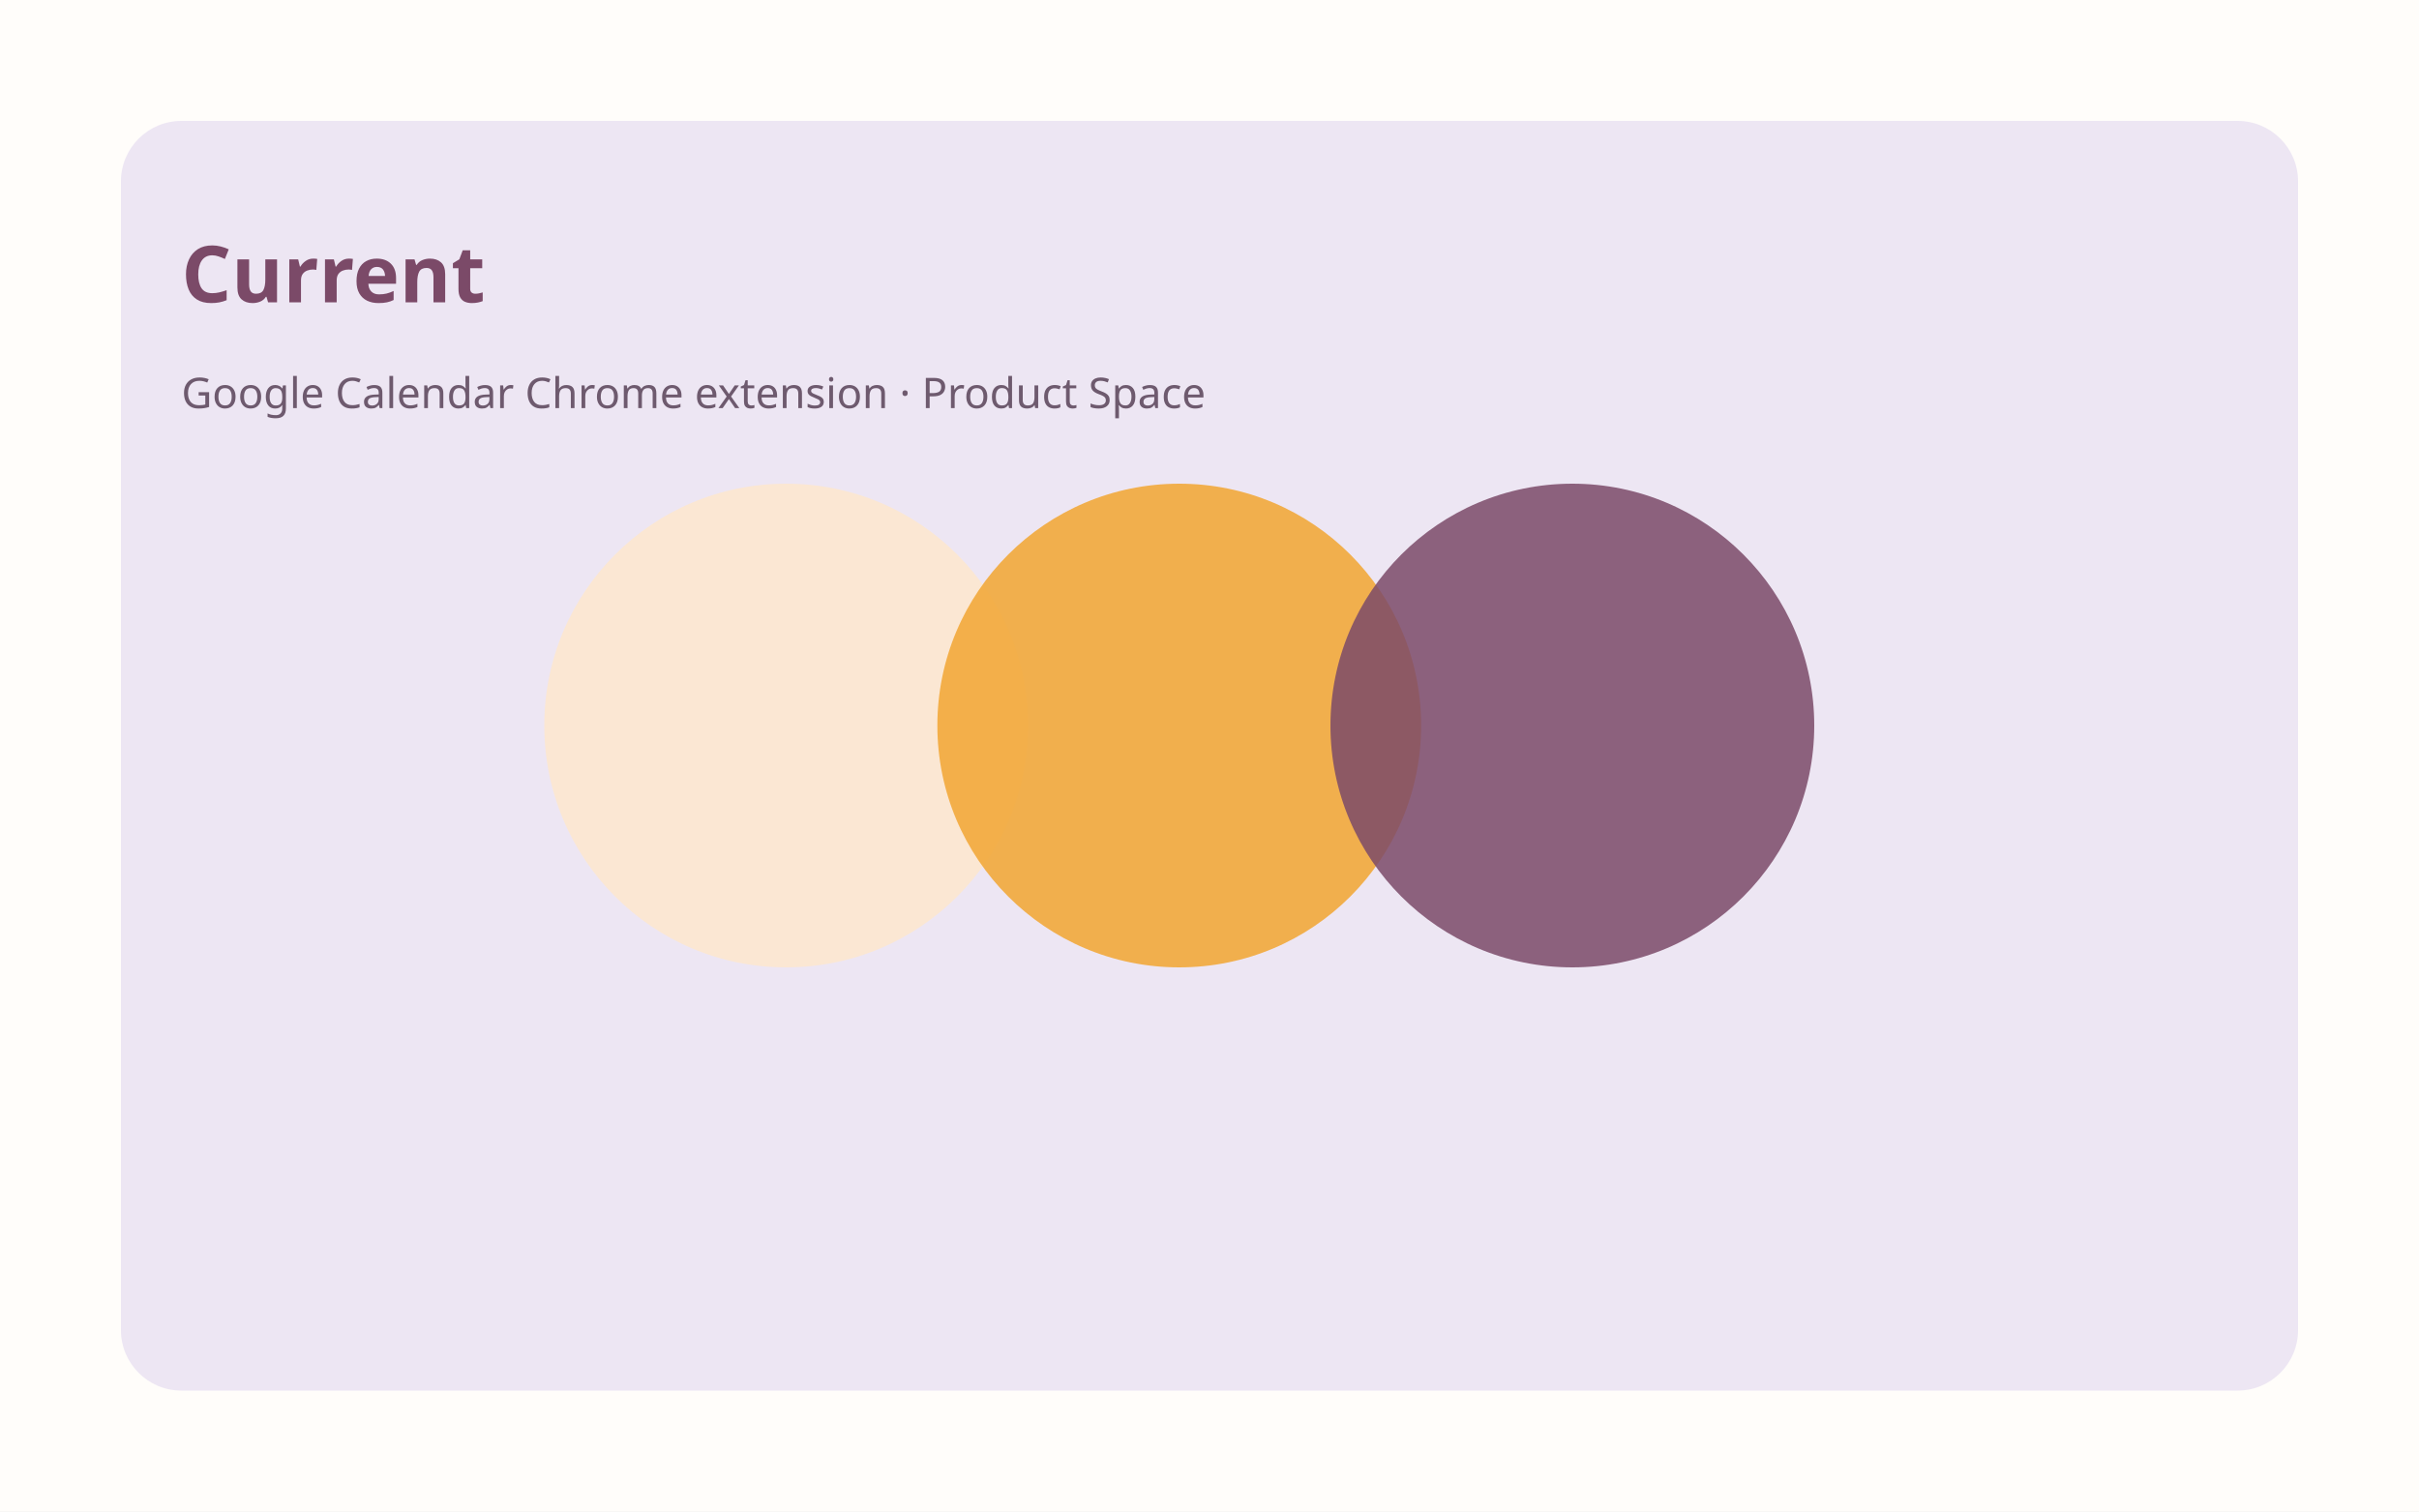
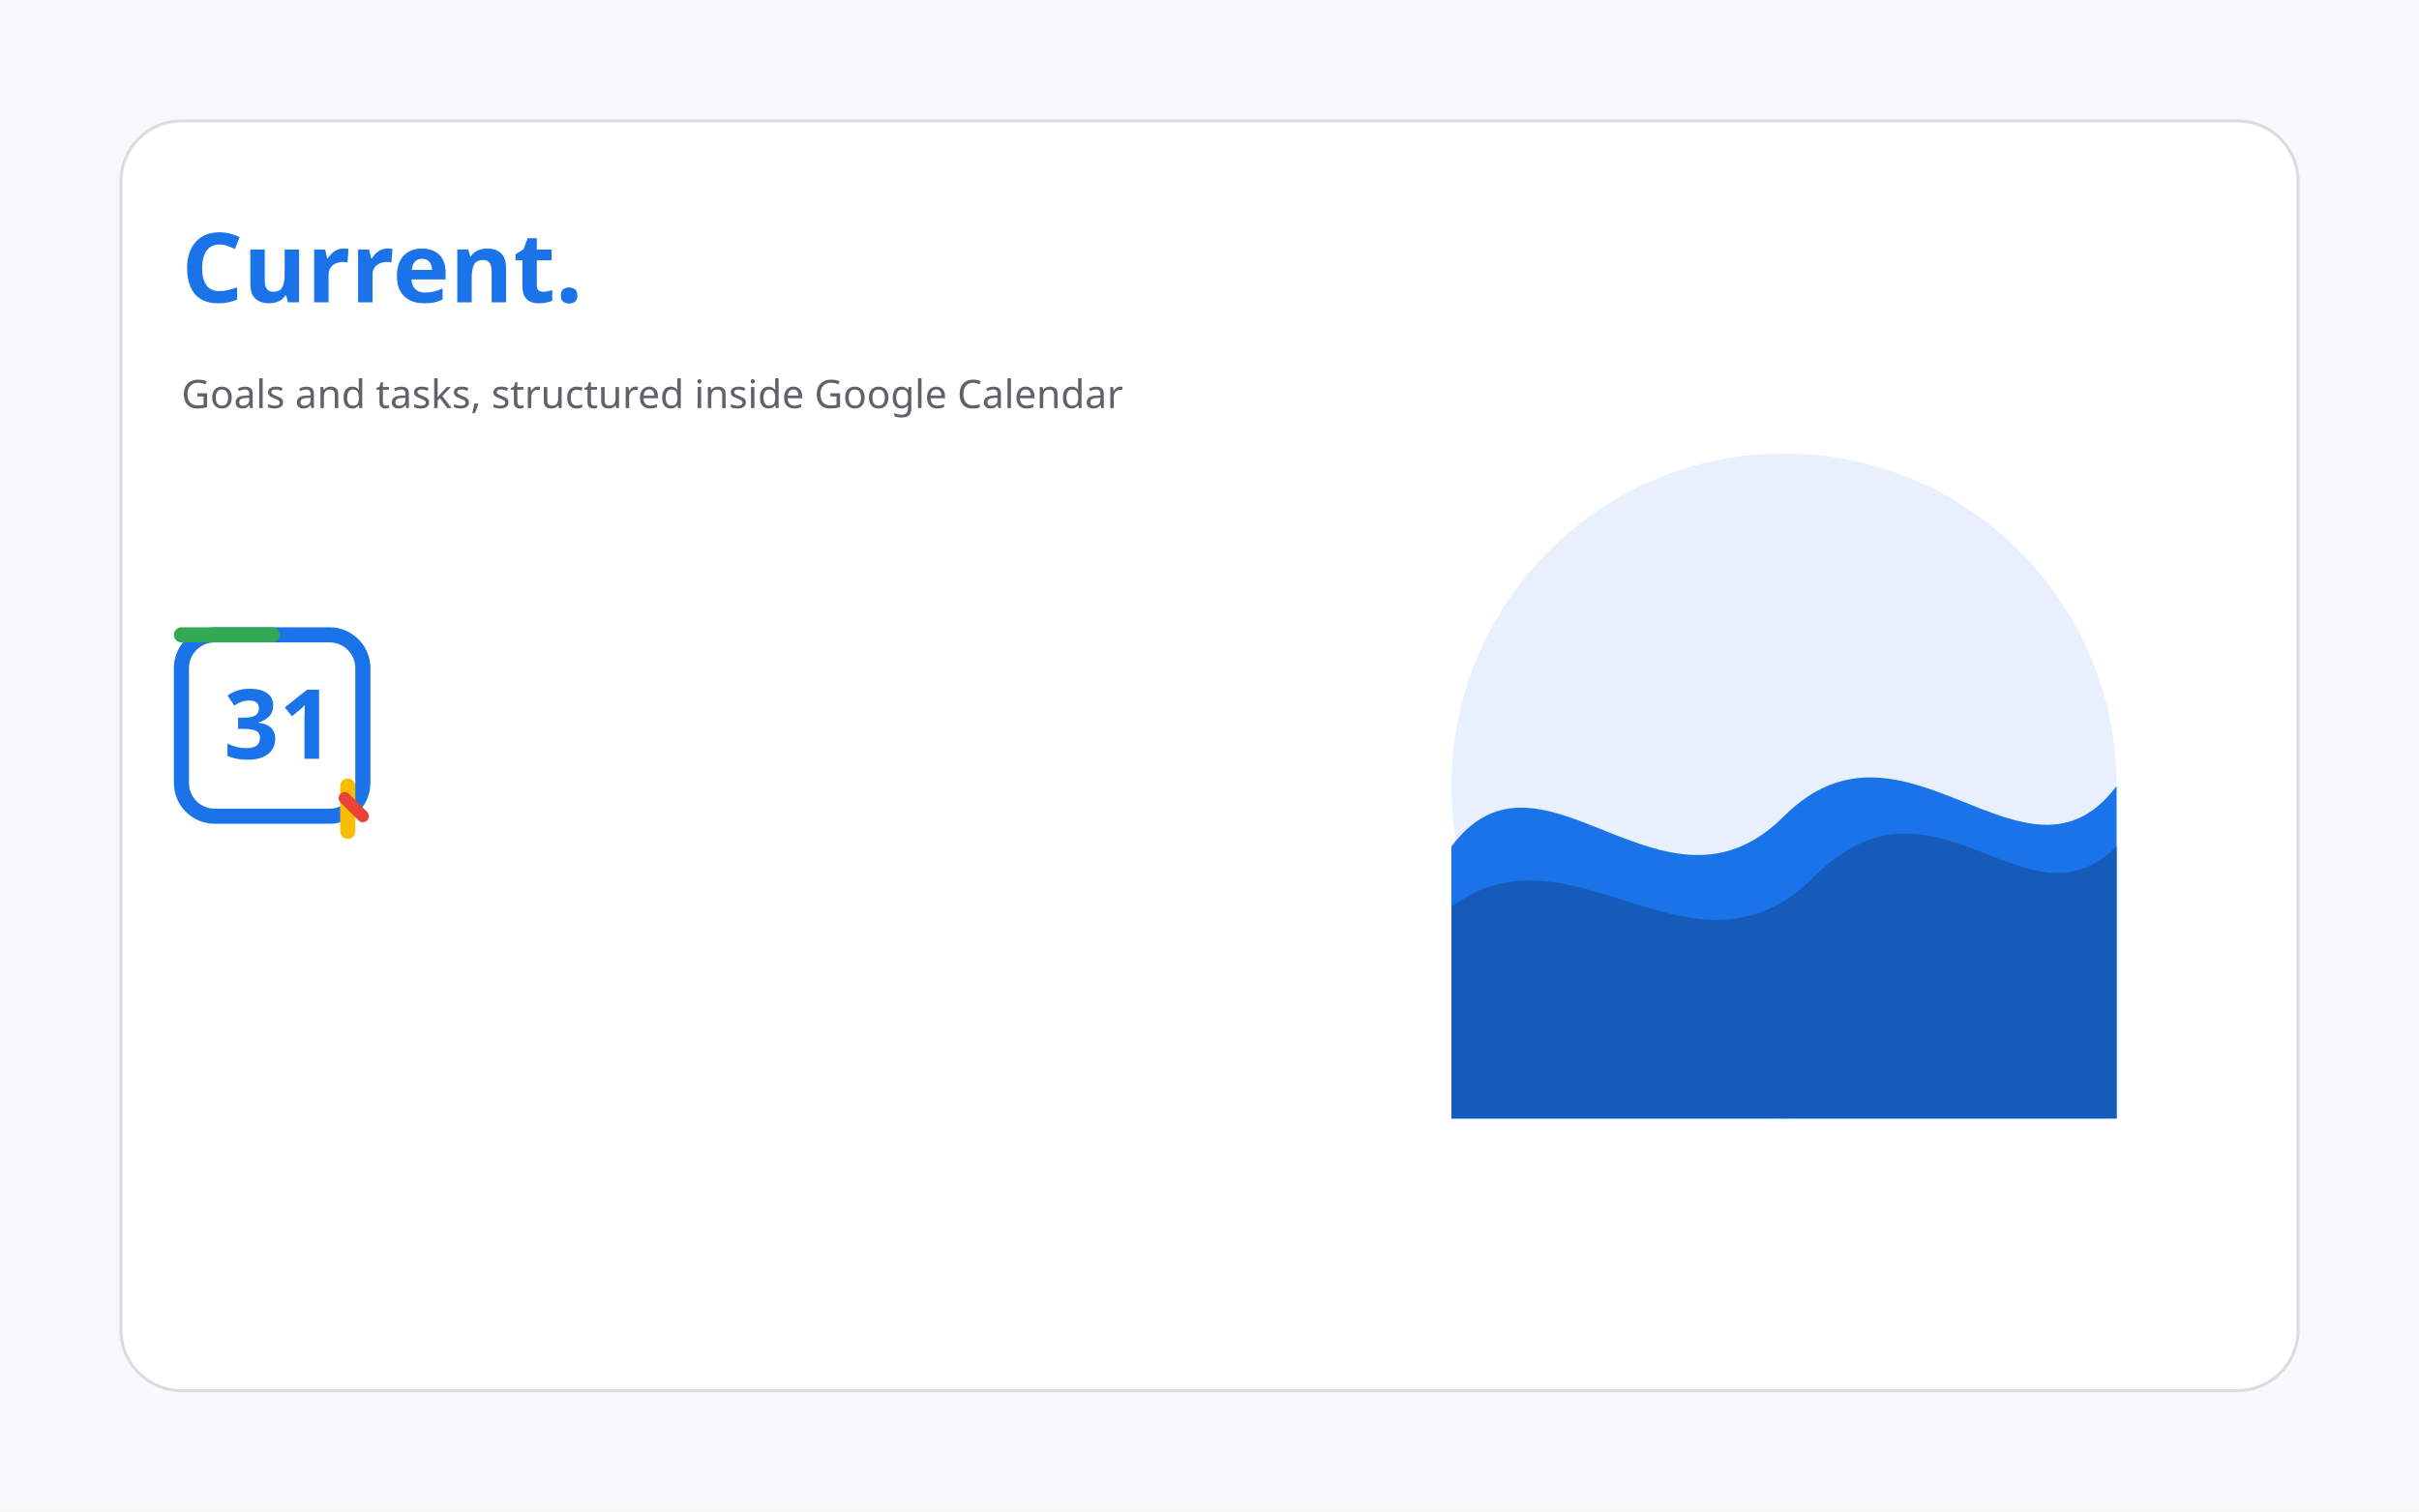
<svg xmlns="http://www.w3.org/2000/svg" width="1600" height="1000" viewBox="0 0 1600 1000" role="img" aria-label="Current calendar extension case study cover">
-   <rect width="1600" height="1000" fill="#FFFDFA" />
-   <rect x="80" y="80" width="1440" height="840" rx="40" fill="#EDE6F3" />
-   <circle cx="520" cy="480" r="160" fill="#FBE7D3" />
-   <circle cx="780" cy="480" r="160" fill="#F2A93B" opacity="0.9" />
-   <circle cx="1040" cy="480" r="160" fill="#7B4A68" opacity="0.85" />
-   <text x="120" y="200" font-family="system-ui,sans-serif" font-size="52" font-weight="700" fill="#7B4A68">Current</text>
-   <text x="120" y="270" font-family="system-ui,sans-serif" font-size="28" fill="#6E5A6E">Google Calendar Chrome extension · Product Space</text>
+   <rect width="1600" height="1000" fill="#F8F9FA" />
+   <rect x="80" y="80" width="1440" height="840" rx="40" fill="#FFFFFF" stroke="#DADCE0" stroke-width="2" />
+   <circle cx="1180" cy="520" r="220" fill="#E8F0FE" />
+   <path d="M960 560 C1020 480, 1100 620, 1180 540 C1260 460, 1340 600, 1400 520 L1400 740 L960 740 Z" fill="#1A73E8" />
+   <path d="M960 600 C1040 540, 1120 660, 1200 580 C1280 500, 1340 620, 1400 560 L1400 740 L960 740 Z" fill="#1557B0" opacity="0.85" />
+   <rect x="120" y="420" width="120" height="120" rx="22" fill="#FFFFFF" stroke="#1A73E8" stroke-width="10" />
+   <path d="M120 420 h60" stroke="#34A853" stroke-width="10" stroke-linecap="round" />
+   <path d="M230 520 v30" stroke="#FBBC04" stroke-width="10" stroke-linecap="round" />
+   <path d="M228 528 L240 540" stroke="#EA4335" stroke-width="8" stroke-linecap="round" />
+   <text x="148" y="502" font-family="system-ui,sans-serif" font-size="64" font-weight="700" fill="#1A73E8">31</text>
+   <text x="120" y="200" font-family="system-ui,sans-serif" font-size="64" font-weight="700" fill="#1A73E8">Current.</text>
+   <text x="120" y="270" font-family="system-ui,sans-serif" font-size="26" fill="#5F6368">Goals and tasks, structured inside Google Calendar</text>
</svg>
